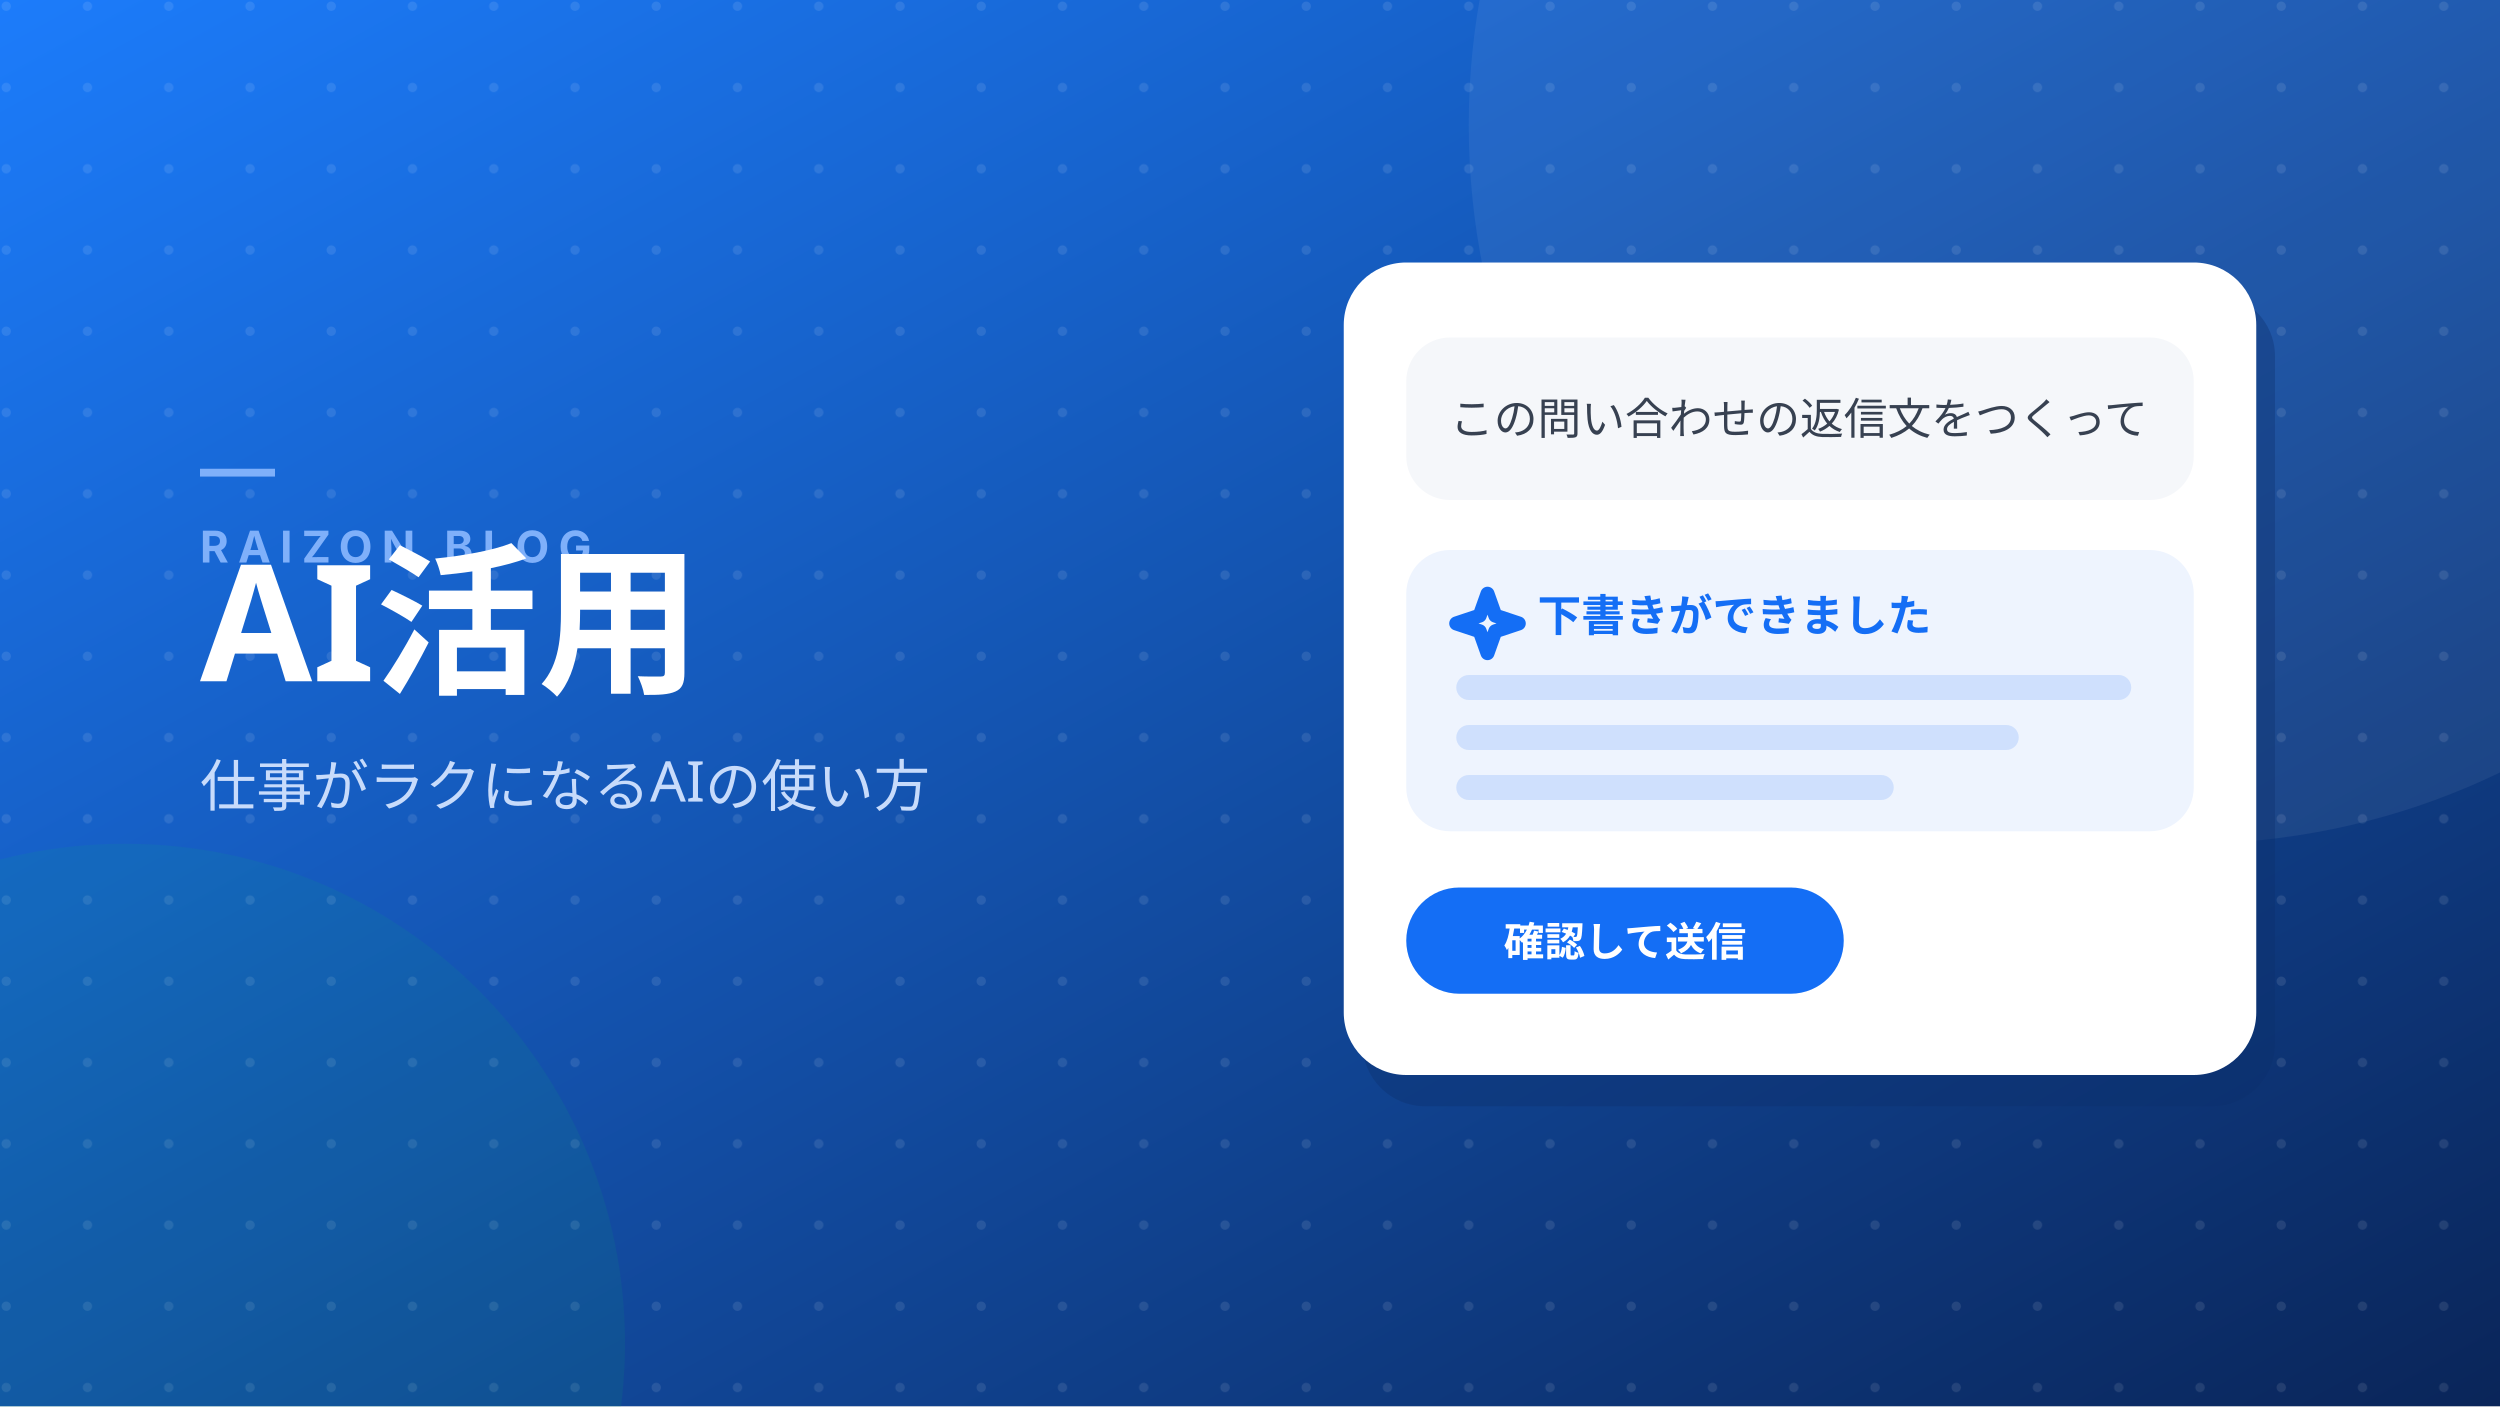
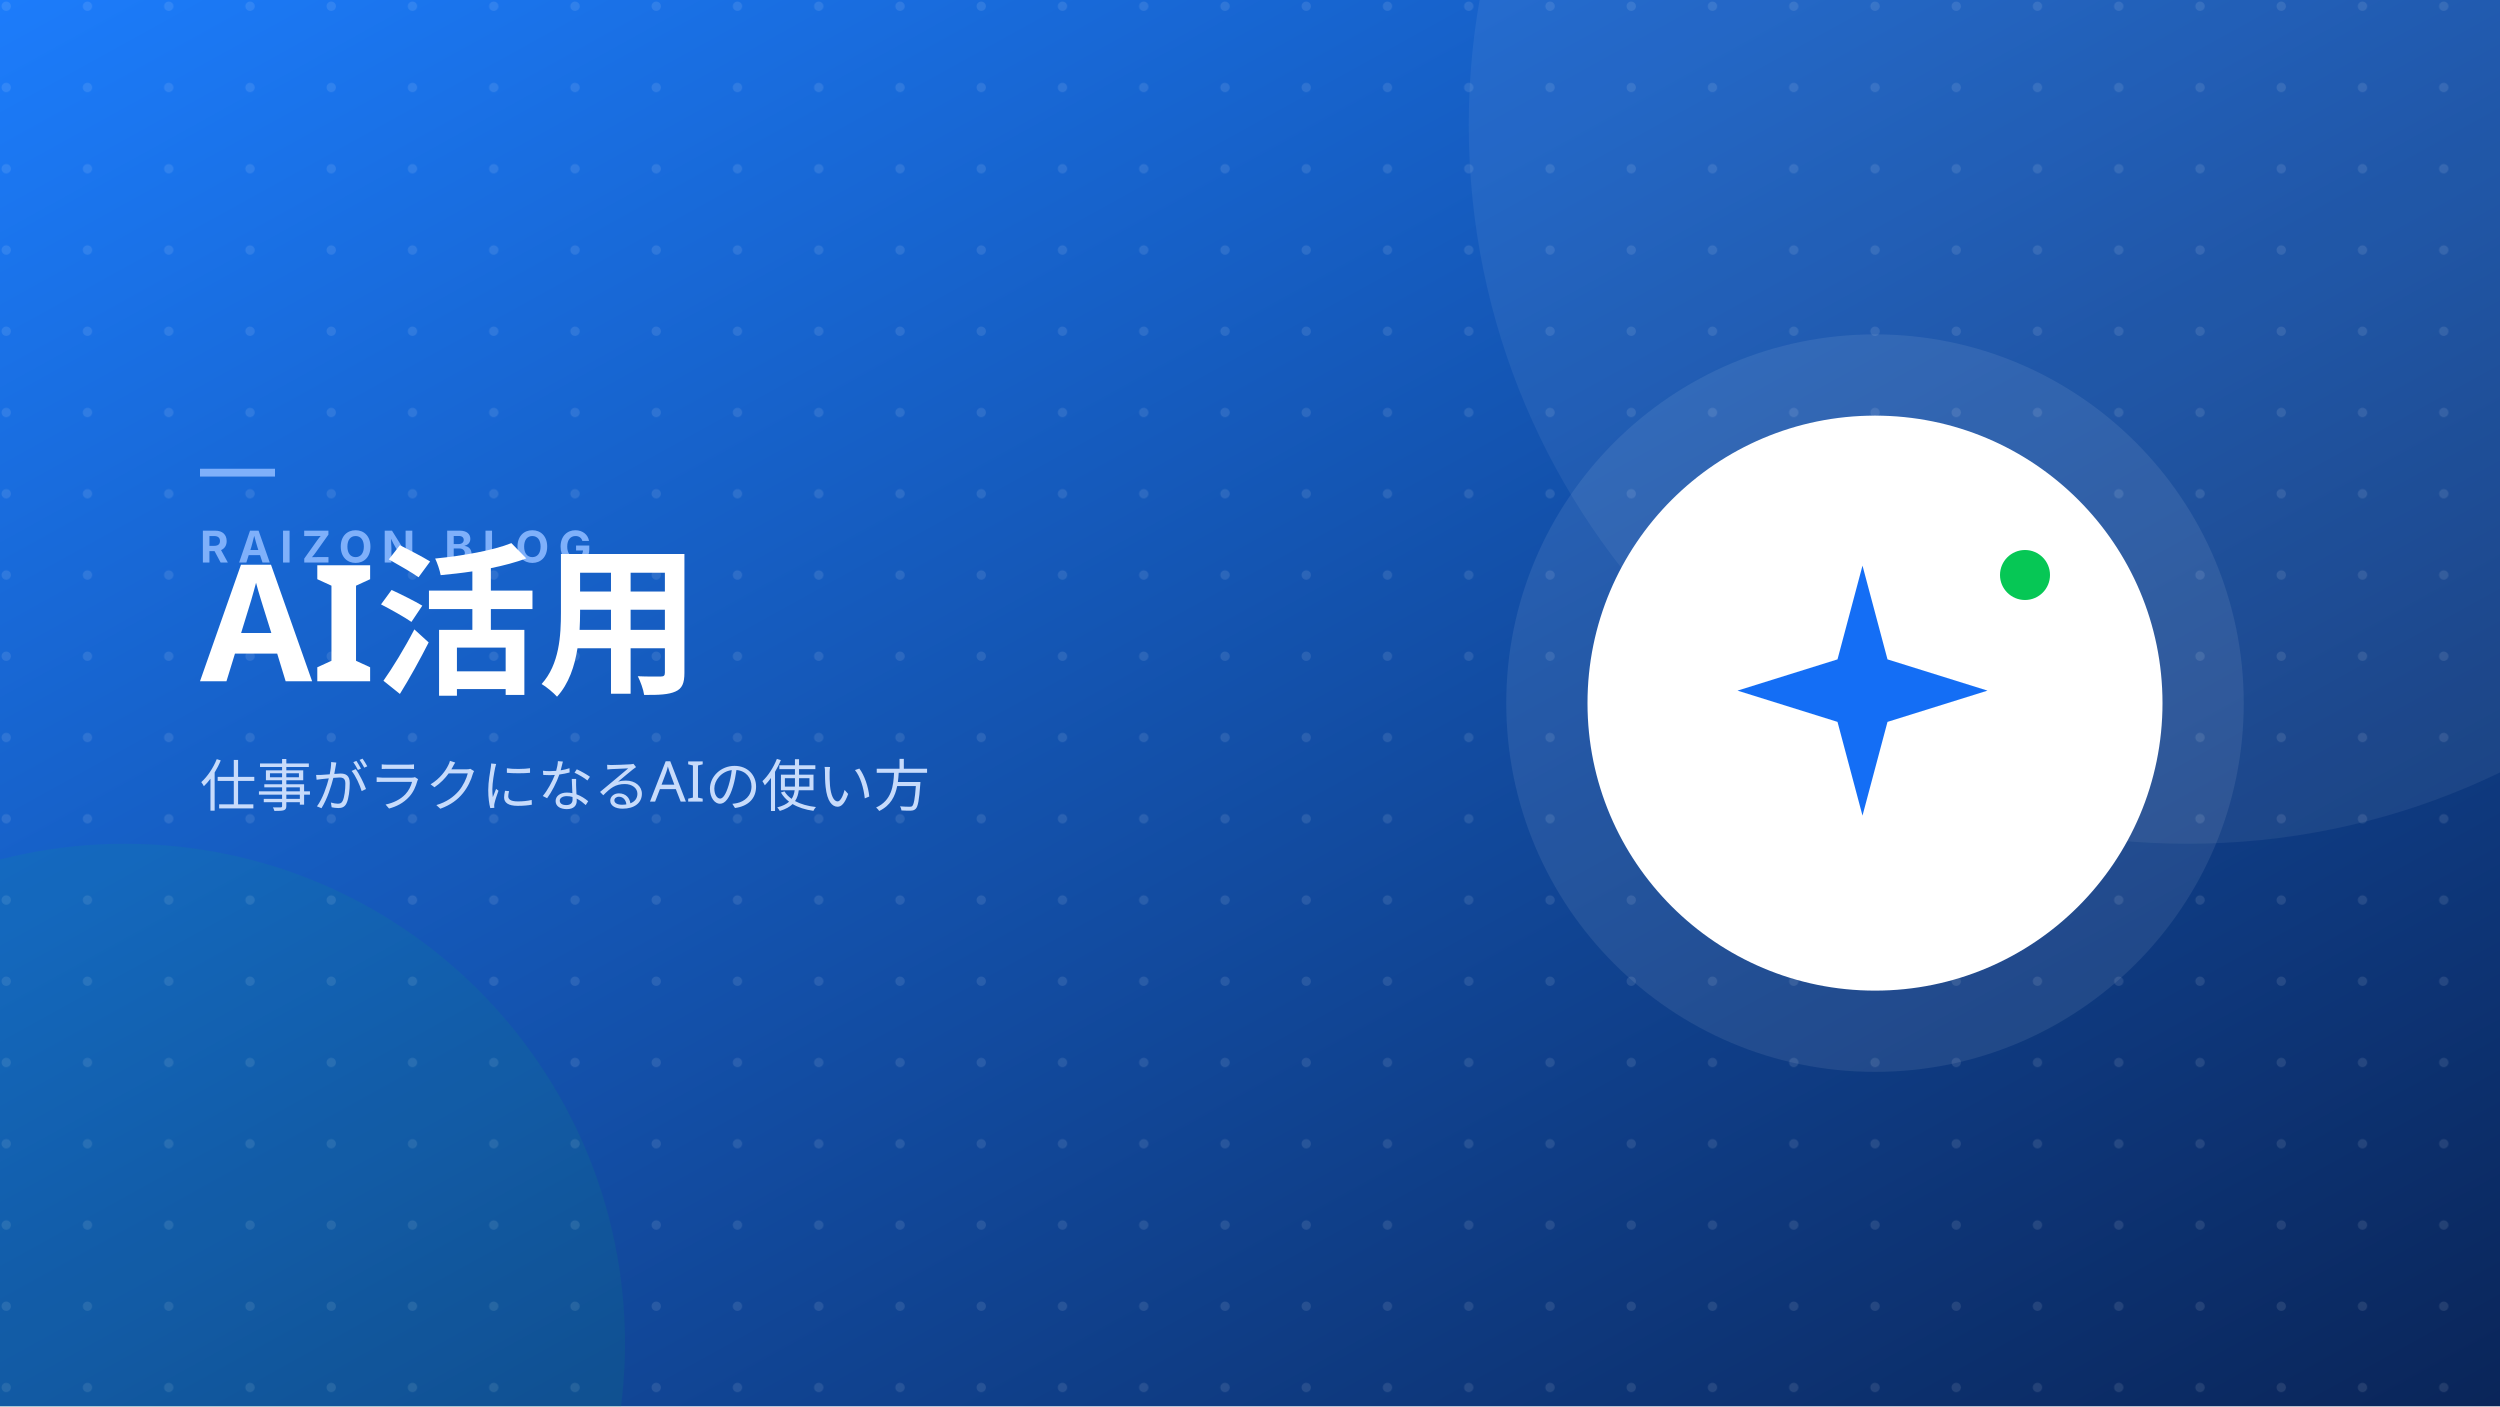
<svg xmlns="http://www.w3.org/2000/svg" viewBox="0 0 800 450">
  <defs>
    <linearGradient id="g" x1="0" y1="0" x2="1" y2="1">
      <stop offset="0%" stop-color="#1C7CFB" />
      <stop offset="100%" stop-color="#0A2559" />
    </linearGradient>
    <pattern id="dots" width="26" height="26" patternUnits="userSpaceOnUse">
      <circle cx="2" cy="2" r="1.5" fill="#FFFFFF" opacity="0.10" />
    </pattern>
  </defs>
  <rect width="800" height="450" fill="url(#g)" />
  <rect width="800" height="450" fill="url(#dots)" />
  <circle cx="700" cy="40" r="230" fill="#FFFFFF" opacity="0.06" />
  <circle cx="40" cy="430" r="160" fill="#06C755" opacity="0.08" />
-   <g transform="translate(430,84)">
-     <rect x="6" y="10" width="292" height="260" rx="20" fill="#0B2E6B" opacity="0.35" />
-     <rect width="292" height="260" rx="20" fill="#FFFFFF" />
-     <rect x="20" y="24" width="252" height="52" rx="14" fill="#F5F7FA" />
-     <text x="34" y="55" font-family="'Noto Sans JP',sans-serif" font-size="14" fill="#374151">この問い合わせの返信文をつくって</text>
-     <rect x="20" y="92" width="252" height="90" rx="14" fill="#EEF4FE" />
-     <g stroke="#146EF5" stroke-width="4.5" stroke-linecap="round" stroke-linejoin="round" fill="none" transform="translate(36,106)">
-       <path d="M10 0 L12.5 7 L20 9.5 L12.5 12 L10 19 L7.5 12 L0 9.5 L7.5 7 Z" />
-     </g>
-     <text x="62" y="118" font-family="'Noto Sans JP',sans-serif" font-size="14" font-weight="700" fill="#146EF5">下書きができました</text>
-     <rect x="36" y="132" width="216" height="8" rx="4" fill="#CFE0FD" />
-     <rect x="36" y="148" width="180" height="8" rx="4" fill="#CFE0FD" />
-     <rect x="36" y="164" width="140" height="8" rx="4" fill="#CFE0FD" />
-     <rect x="20" y="200" width="140" height="34" rx="17" fill="#146EF5" />
-     <text x="90" y="222" text-anchor="middle" font-family="'Noto Sans JP',sans-serif" font-size="13" font-weight="700" fill="#FFFFFF">確認して送信</text>
+   <circle cx="600" cy="225" r="118" fill="#FFFFFF" opacity="0.08" />
+   <circle cx="600" cy="225" r="92" fill="#FFFFFF" />
+   <g transform="translate(556,181)" fill="#146EF5">
+     <path d="M40 0 L48 30 L80 40 L48 50 L40 80 L32 50 L0 40 L32 30 Z" />
  </g>
+   <circle cx="648" cy="184" r="8" fill="#06C755" />
  <g transform="translate(64,150)">
    <rect width="24" height="2.5" fill="#7FB0FA" />
    <text x="0" y="30" font-family="Inter,sans-serif" font-size="14" font-weight="700" letter-spacing="3" fill="#7FB0FA">RAIZON BLOG</text>
  </g>
  <text x="64" y="218" font-family="'Noto Sans JP', sans-serif" font-size="52" font-weight="800" fill="#FFFFFF">AI活用</text>
  <text x="64" y="258" font-family="'Noto Sans JP', sans-serif" font-size="18" fill="#C7DBFB">仕事がラクになるAIの使い方</text>
</svg>
